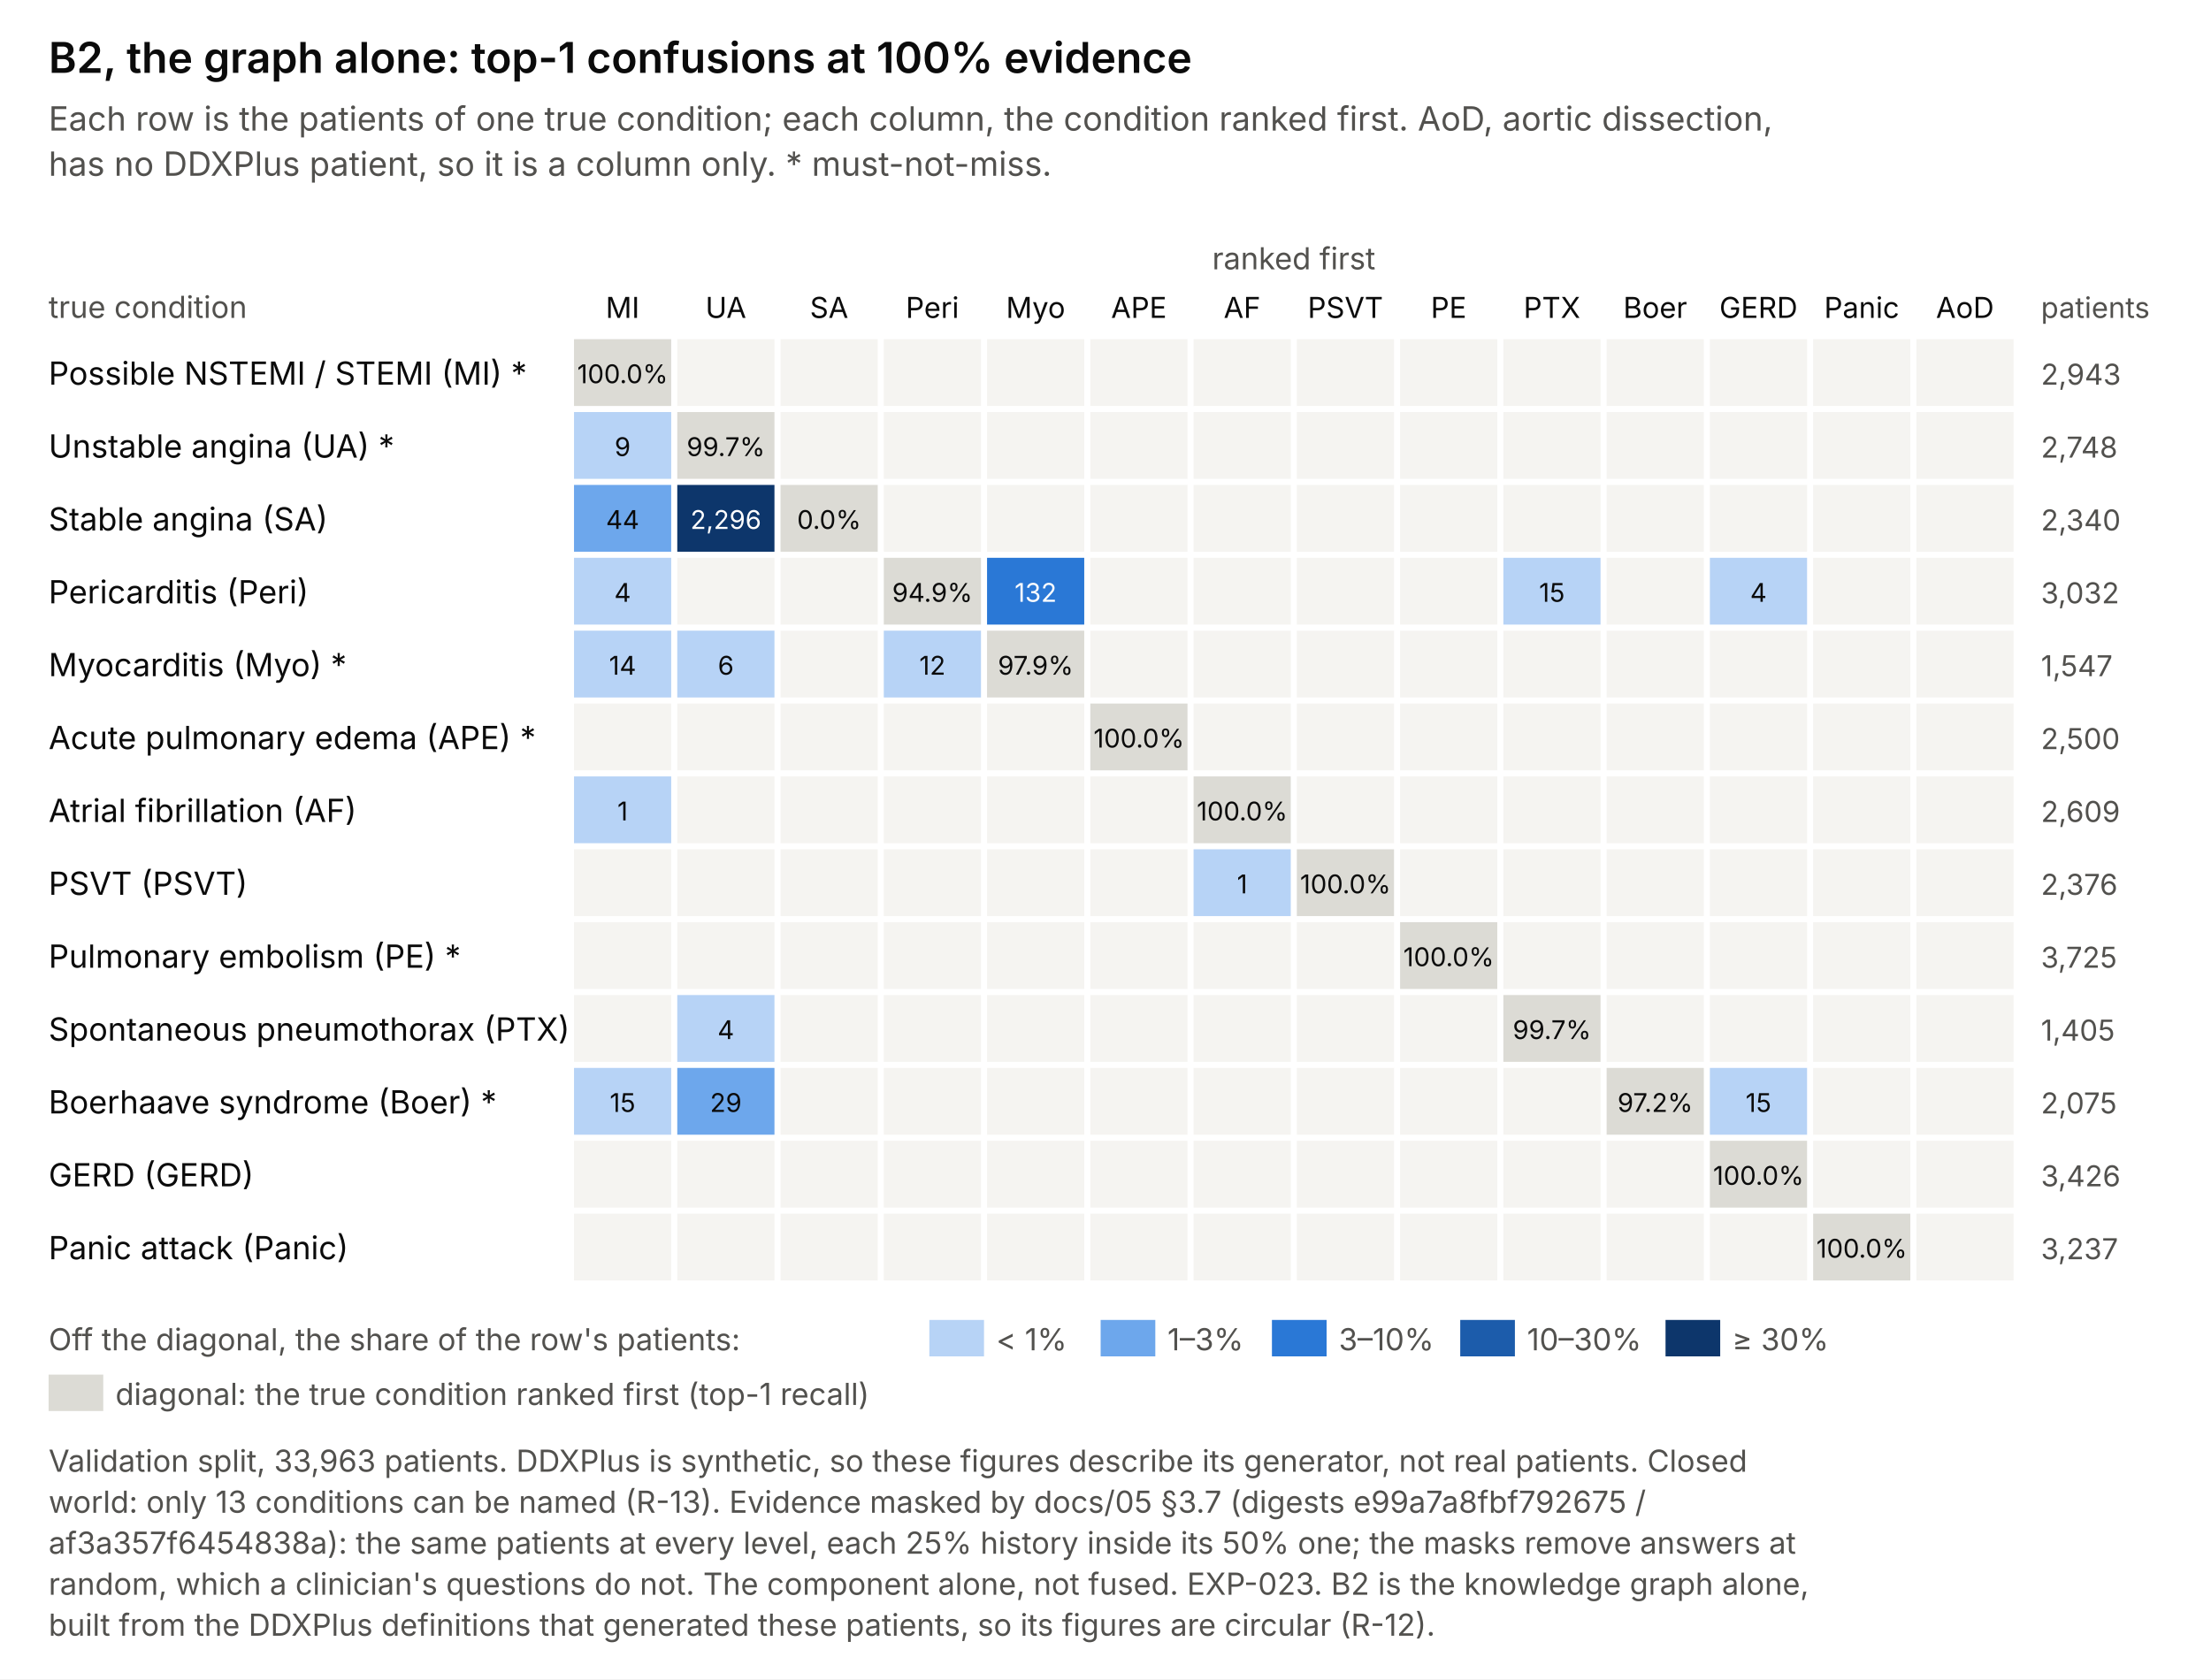
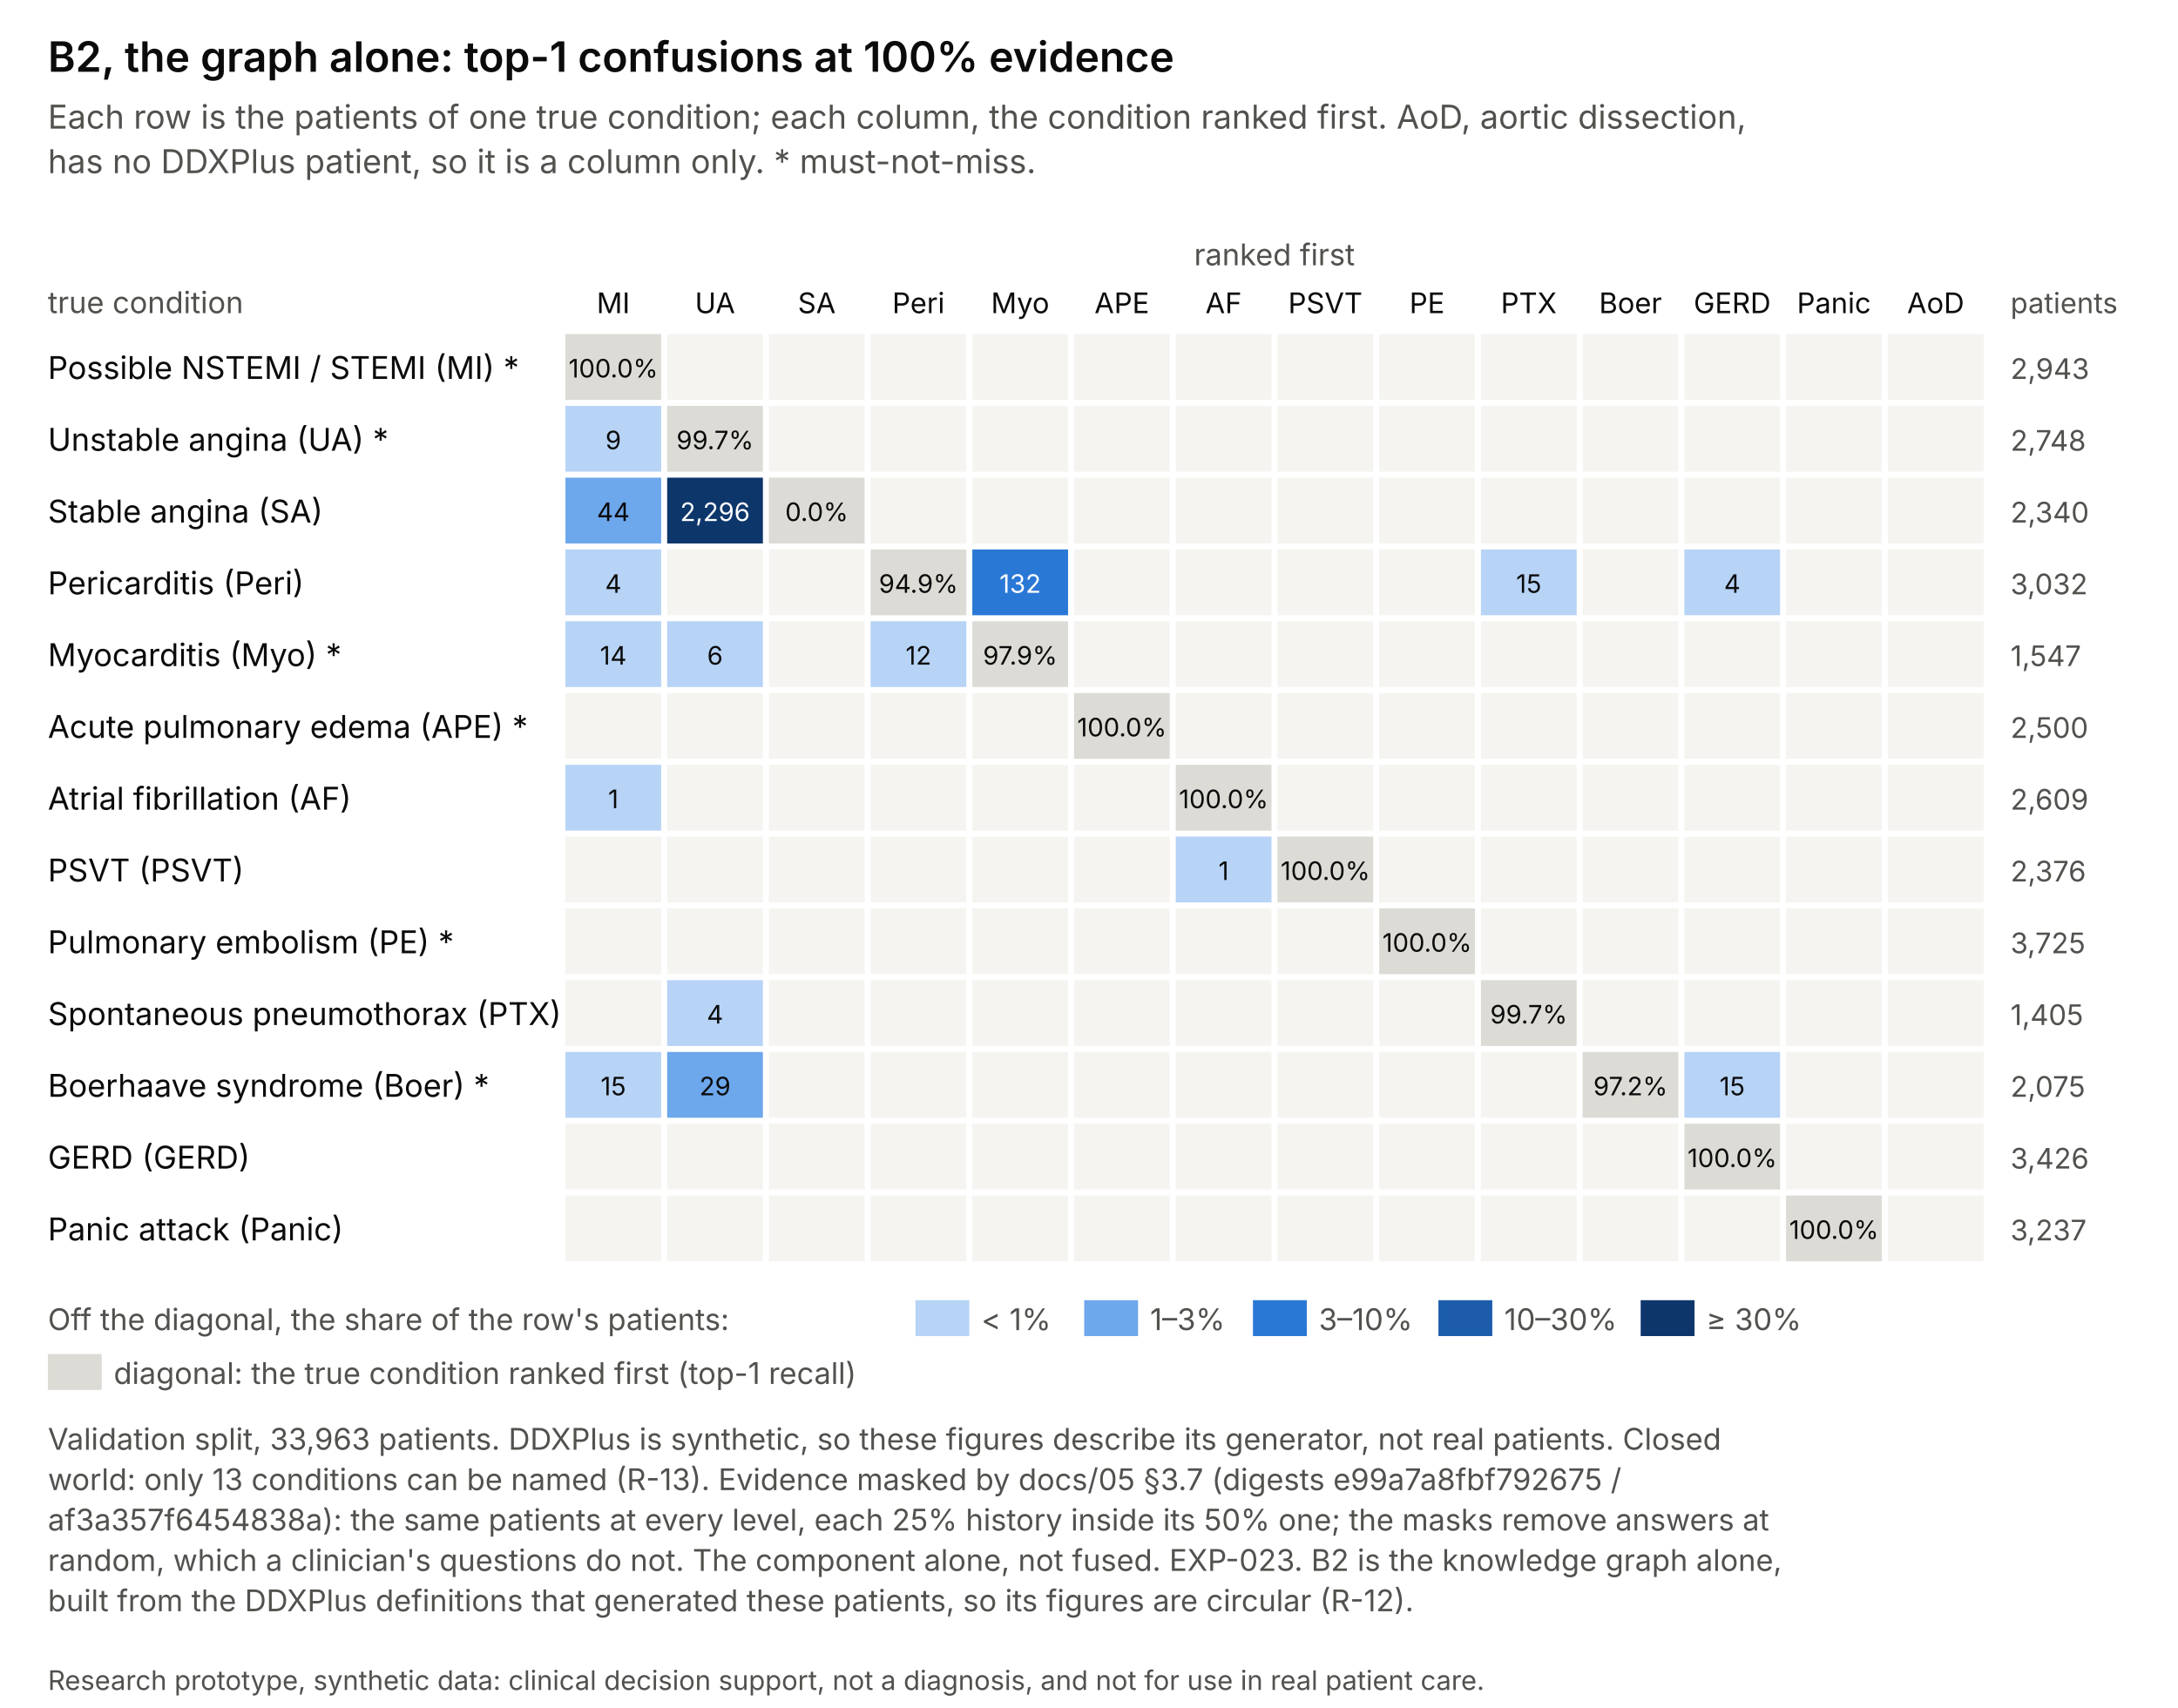
- <svg xmlns="http://www.w3.org/2000/svg" width="728" height="553" viewBox="0 0 728 553" role="img" aria-labelledby="t d" font-family="system-ui, -apple-system, 'Segoe UI', sans-serif">
+ <svg xmlns="http://www.w3.org/2000/svg" width="728" height="571" viewBox="0 0 728 571" role="img" aria-labelledby="t d" font-family="system-ui, -apple-system, 'Segoe UI', sans-serif">
  <rect width="100%" height="100%" fill="#ffffff" />
  <text x="16" y="24" font-size="14" fill="#0b0b0b" font-weight="600">B2, the graph alone: top-1 confusions at 100% evidence</text>
  <text x="16" y="43" font-size="11" fill="#52514e">Each row is the patients of one true condition; each column, the condition ranked first. AoD, aortic dissection,</text>
  <text x="16" y="57.9" font-size="11" fill="#52514e">has no DDXPlus patient, so it is a column only. * must-not-miss.</text>
  <text x="426" y="88.7" font-size="10" fill="#52514e" text-anchor="middle">ranked first</text>
  <text x="205" y="104.7" font-size="9.5" fill="#0b0b0b" text-anchor="middle">MI</text>
  <text x="239" y="104.7" font-size="9.5" fill="#0b0b0b" text-anchor="middle">UA</text>
  <text x="273" y="104.7" font-size="9.5" fill="#0b0b0b" text-anchor="middle">SA</text>
  <text x="307" y="104.7" font-size="9.5" fill="#0b0b0b" text-anchor="middle">Peri</text>
  <text x="341" y="104.7" font-size="9.5" fill="#0b0b0b" text-anchor="middle">Myo</text>
  <text x="375" y="104.7" font-size="9.5" fill="#0b0b0b" text-anchor="middle">APE</text>
  <text x="409" y="104.7" font-size="9.5" fill="#0b0b0b" text-anchor="middle">AF</text>
  <text x="443" y="104.7" font-size="9.5" fill="#0b0b0b" text-anchor="middle">PSVT</text>
  <text x="477" y="104.7" font-size="9.5" fill="#0b0b0b" text-anchor="middle">PE</text>
  <text x="511" y="104.7" font-size="9.5" fill="#0b0b0b" text-anchor="middle">PTX</text>
  <text x="545" y="104.7" font-size="9.5" fill="#0b0b0b" text-anchor="middle">Boer</text>
  <text x="579" y="104.7" font-size="9.5" fill="#0b0b0b" text-anchor="middle">GERD</text>
  <text x="613" y="104.7" font-size="9.5" fill="#0b0b0b" text-anchor="middle">Panic</text>
  <text x="647" y="104.7" font-size="9.5" fill="#0b0b0b" text-anchor="middle">AoD</text>
  <text x="672" y="104.7" font-size="9.5" fill="#52514e">patients</text>
  <text x="16" y="104.7" font-size="10" fill="#52514e">true condition</text>
  <text x="16" y="126.7" font-size="10.5" fill="#0b0b0b">Possible NSTEMI / STEMI (MI) *</text>
  <text x="672" y="126.7" font-size="9.5" fill="#52514e">2,943</text>
  <rect x="189" y="111.7" width="32" height="22" fill="#dcdbd5" class="cell" data-r="0" data-c="0" />
  <text x="205" y="126.2" font-size="8.5" fill="#0b0b0b" text-anchor="middle">100.0%</text>
  <rect x="223" y="111.7" width="32" height="22" fill="#f5f4f1" class="cell" data-r="0" data-c="1" />
  <rect x="257" y="111.7" width="32" height="22" fill="#f5f4f1" class="cell" data-r="0" data-c="2" />
  <rect x="291" y="111.7" width="32" height="22" fill="#f5f4f1" class="cell" data-r="0" data-c="3" />
  <rect x="325" y="111.7" width="32" height="22" fill="#f5f4f1" class="cell" data-r="0" data-c="4" />
  <rect x="359" y="111.7" width="32" height="22" fill="#f5f4f1" class="cell" data-r="0" data-c="5" />
  <rect x="393" y="111.7" width="32" height="22" fill="#f5f4f1" class="cell" data-r="0" data-c="6" />
  <rect x="427" y="111.7" width="32" height="22" fill="#f5f4f1" class="cell" data-r="0" data-c="7" />
  <rect x="461" y="111.7" width="32" height="22" fill="#f5f4f1" class="cell" data-r="0" data-c="8" />
  <rect x="495" y="111.7" width="32" height="22" fill="#f5f4f1" class="cell" data-r="0" data-c="9" />
  <rect x="529" y="111.7" width="32" height="22" fill="#f5f4f1" class="cell" data-r="0" data-c="10" />
  <rect x="563" y="111.7" width="32" height="22" fill="#f5f4f1" class="cell" data-r="0" data-c="11" />
  <rect x="597" y="111.7" width="32" height="22" fill="#f5f4f1" class="cell" data-r="0" data-c="12" />
  <rect x="631" y="111.7" width="32" height="22" fill="#f5f4f1" class="cell" data-r="0" data-c="13" />
  <text x="16" y="150.7" font-size="10.5" fill="#0b0b0b">Unstable angina (UA) *</text>
  <text x="672" y="150.7" font-size="9.5" fill="#52514e">2,748</text>
  <rect x="189" y="135.7" width="32" height="22" fill="#b7d3f6" class="cell" data-r="1" data-c="0" />
  <text x="205" y="150.2" font-size="8.5" fill="#0b0b0b" text-anchor="middle">9</text>
  <rect x="223" y="135.7" width="32" height="22" fill="#dcdbd5" class="cell" data-r="1" data-c="1" />
  <text x="239" y="150.2" font-size="8.5" fill="#0b0b0b" text-anchor="middle">99.7%</text>
  <rect x="257" y="135.7" width="32" height="22" fill="#f5f4f1" class="cell" data-r="1" data-c="2" />
  <rect x="291" y="135.7" width="32" height="22" fill="#f5f4f1" class="cell" data-r="1" data-c="3" />
  <rect x="325" y="135.7" width="32" height="22" fill="#f5f4f1" class="cell" data-r="1" data-c="4" />
  <rect x="359" y="135.7" width="32" height="22" fill="#f5f4f1" class="cell" data-r="1" data-c="5" />
  <rect x="393" y="135.7" width="32" height="22" fill="#f5f4f1" class="cell" data-r="1" data-c="6" />
  <rect x="427" y="135.7" width="32" height="22" fill="#f5f4f1" class="cell" data-r="1" data-c="7" />
  <rect x="461" y="135.7" width="32" height="22" fill="#f5f4f1" class="cell" data-r="1" data-c="8" />
  <rect x="495" y="135.7" width="32" height="22" fill="#f5f4f1" class="cell" data-r="1" data-c="9" />
  <rect x="529" y="135.7" width="32" height="22" fill="#f5f4f1" class="cell" data-r="1" data-c="10" />
  <rect x="563" y="135.7" width="32" height="22" fill="#f5f4f1" class="cell" data-r="1" data-c="11" />
  <rect x="597" y="135.7" width="32" height="22" fill="#f5f4f1" class="cell" data-r="1" data-c="12" />
  <rect x="631" y="135.7" width="32" height="22" fill="#f5f4f1" class="cell" data-r="1" data-c="13" />
  <text x="16" y="174.7" font-size="10.5" fill="#0b0b0b">Stable angina (SA)</text>
  <text x="672" y="174.7" font-size="9.5" fill="#52514e">2,340</text>
  <rect x="189" y="159.7" width="32" height="22" fill="#6da7ec" class="cell" data-r="2" data-c="0" />
  <text x="205" y="174.2" font-size="8.5" fill="#0b0b0b" text-anchor="middle">44</text>
  <rect x="223" y="159.7" width="32" height="22" fill="#0d366b" class="cell" data-r="2" data-c="1" />
  <text x="239" y="174.2" font-size="8.5" fill="#ffffff" text-anchor="middle">2,296</text>
  <rect x="257" y="159.7" width="32" height="22" fill="#dcdbd5" class="cell" data-r="2" data-c="2" />
  <text x="273" y="174.2" font-size="8.5" fill="#0b0b0b" text-anchor="middle">0.0%</text>
  <rect x="291" y="159.7" width="32" height="22" fill="#f5f4f1" class="cell" data-r="2" data-c="3" />
  <rect x="325" y="159.7" width="32" height="22" fill="#f5f4f1" class="cell" data-r="2" data-c="4" />
  <rect x="359" y="159.7" width="32" height="22" fill="#f5f4f1" class="cell" data-r="2" data-c="5" />
  <rect x="393" y="159.7" width="32" height="22" fill="#f5f4f1" class="cell" data-r="2" data-c="6" />
  <rect x="427" y="159.7" width="32" height="22" fill="#f5f4f1" class="cell" data-r="2" data-c="7" />
  <rect x="461" y="159.7" width="32" height="22" fill="#f5f4f1" class="cell" data-r="2" data-c="8" />
  <rect x="495" y="159.7" width="32" height="22" fill="#f5f4f1" class="cell" data-r="2" data-c="9" />
  <rect x="529" y="159.7" width="32" height="22" fill="#f5f4f1" class="cell" data-r="2" data-c="10" />
  <rect x="563" y="159.7" width="32" height="22" fill="#f5f4f1" class="cell" data-r="2" data-c="11" />
  <rect x="597" y="159.7" width="32" height="22" fill="#f5f4f1" class="cell" data-r="2" data-c="12" />
  <rect x="631" y="159.7" width="32" height="22" fill="#f5f4f1" class="cell" data-r="2" data-c="13" />
  <text x="16" y="198.7" font-size="10.5" fill="#0b0b0b">Pericarditis (Peri)</text>
  <text x="672" y="198.7" font-size="9.5" fill="#52514e">3,032</text>
  <rect x="189" y="183.7" width="32" height="22" fill="#b7d3f6" class="cell" data-r="3" data-c="0" />
  <text x="205" y="198.2" font-size="8.5" fill="#0b0b0b" text-anchor="middle">4</text>
  <rect x="223" y="183.7" width="32" height="22" fill="#f5f4f1" class="cell" data-r="3" data-c="1" />
  <rect x="257" y="183.7" width="32" height="22" fill="#f5f4f1" class="cell" data-r="3" data-c="2" />
  <rect x="291" y="183.7" width="32" height="22" fill="#dcdbd5" class="cell" data-r="3" data-c="3" />
  <text x="307" y="198.2" font-size="8.5" fill="#0b0b0b" text-anchor="middle">94.9%</text>
  <rect x="325" y="183.7" width="32" height="22" fill="#2a78d6" class="cell" data-r="3" data-c="4" />
  <text x="341" y="198.2" font-size="8.5" fill="#ffffff" text-anchor="middle">132</text>
  <rect x="359" y="183.7" width="32" height="22" fill="#f5f4f1" class="cell" data-r="3" data-c="5" />
  <rect x="393" y="183.7" width="32" height="22" fill="#f5f4f1" class="cell" data-r="3" data-c="6" />
  <rect x="427" y="183.7" width="32" height="22" fill="#f5f4f1" class="cell" data-r="3" data-c="7" />
  <rect x="461" y="183.7" width="32" height="22" fill="#f5f4f1" class="cell" data-r="3" data-c="8" />
  <rect x="495" y="183.7" width="32" height="22" fill="#b7d3f6" class="cell" data-r="3" data-c="9" />
  <text x="511" y="198.2" font-size="8.5" fill="#0b0b0b" text-anchor="middle">15</text>
  <rect x="529" y="183.7" width="32" height="22" fill="#f5f4f1" class="cell" data-r="3" data-c="10" />
  <rect x="563" y="183.7" width="32" height="22" fill="#b7d3f6" class="cell" data-r="3" data-c="11" />
  <text x="579" y="198.2" font-size="8.5" fill="#0b0b0b" text-anchor="middle">4</text>
  <rect x="597" y="183.7" width="32" height="22" fill="#f5f4f1" class="cell" data-r="3" data-c="12" />
  <rect x="631" y="183.7" width="32" height="22" fill="#f5f4f1" class="cell" data-r="3" data-c="13" />
  <text x="16" y="222.7" font-size="10.5" fill="#0b0b0b">Myocarditis (Myo) *</text>
  <text x="672" y="222.7" font-size="9.5" fill="#52514e">1,547</text>
  <rect x="189" y="207.7" width="32" height="22" fill="#b7d3f6" class="cell" data-r="4" data-c="0" />
  <text x="205" y="222.2" font-size="8.5" fill="#0b0b0b" text-anchor="middle">14</text>
  <rect x="223" y="207.7" width="32" height="22" fill="#b7d3f6" class="cell" data-r="4" data-c="1" />
  <text x="239" y="222.2" font-size="8.5" fill="#0b0b0b" text-anchor="middle">6</text>
  <rect x="257" y="207.7" width="32" height="22" fill="#f5f4f1" class="cell" data-r="4" data-c="2" />
  <rect x="291" y="207.7" width="32" height="22" fill="#b7d3f6" class="cell" data-r="4" data-c="3" />
  <text x="307" y="222.2" font-size="8.5" fill="#0b0b0b" text-anchor="middle">12</text>
  <rect x="325" y="207.7" width="32" height="22" fill="#dcdbd5" class="cell" data-r="4" data-c="4" />
  <text x="341" y="222.2" font-size="8.5" fill="#0b0b0b" text-anchor="middle">97.9%</text>
  <rect x="359" y="207.7" width="32" height="22" fill="#f5f4f1" class="cell" data-r="4" data-c="5" />
  <rect x="393" y="207.7" width="32" height="22" fill="#f5f4f1" class="cell" data-r="4" data-c="6" />
  <rect x="427" y="207.7" width="32" height="22" fill="#f5f4f1" class="cell" data-r="4" data-c="7" />
  <rect x="461" y="207.7" width="32" height="22" fill="#f5f4f1" class="cell" data-r="4" data-c="8" />
  <rect x="495" y="207.7" width="32" height="22" fill="#f5f4f1" class="cell" data-r="4" data-c="9" />
  <rect x="529" y="207.7" width="32" height="22" fill="#f5f4f1" class="cell" data-r="4" data-c="10" />
  <rect x="563" y="207.7" width="32" height="22" fill="#f5f4f1" class="cell" data-r="4" data-c="11" />
  <rect x="597" y="207.7" width="32" height="22" fill="#f5f4f1" class="cell" data-r="4" data-c="12" />
  <rect x="631" y="207.7" width="32" height="22" fill="#f5f4f1" class="cell" data-r="4" data-c="13" />
  <text x="16" y="246.7" font-size="10.5" fill="#0b0b0b">Acute pulmonary edema (APE) *</text>
  <text x="672" y="246.7" font-size="9.5" fill="#52514e">2,500</text>
  <rect x="189" y="231.7" width="32" height="22" fill="#f5f4f1" class="cell" data-r="5" data-c="0" />
  <rect x="223" y="231.7" width="32" height="22" fill="#f5f4f1" class="cell" data-r="5" data-c="1" />
  <rect x="257" y="231.7" width="32" height="22" fill="#f5f4f1" class="cell" data-r="5" data-c="2" />
  <rect x="291" y="231.7" width="32" height="22" fill="#f5f4f1" class="cell" data-r="5" data-c="3" />
  <rect x="325" y="231.7" width="32" height="22" fill="#f5f4f1" class="cell" data-r="5" data-c="4" />
  <rect x="359" y="231.7" width="32" height="22" fill="#dcdbd5" class="cell" data-r="5" data-c="5" />
  <text x="375" y="246.2" font-size="8.5" fill="#0b0b0b" text-anchor="middle">100.0%</text>
  <rect x="393" y="231.7" width="32" height="22" fill="#f5f4f1" class="cell" data-r="5" data-c="6" />
  <rect x="427" y="231.7" width="32" height="22" fill="#f5f4f1" class="cell" data-r="5" data-c="7" />
  <rect x="461" y="231.7" width="32" height="22" fill="#f5f4f1" class="cell" data-r="5" data-c="8" />
  <rect x="495" y="231.7" width="32" height="22" fill="#f5f4f1" class="cell" data-r="5" data-c="9" />
  <rect x="529" y="231.7" width="32" height="22" fill="#f5f4f1" class="cell" data-r="5" data-c="10" />
  <rect x="563" y="231.7" width="32" height="22" fill="#f5f4f1" class="cell" data-r="5" data-c="11" />
  <rect x="597" y="231.7" width="32" height="22" fill="#f5f4f1" class="cell" data-r="5" data-c="12" />
  <rect x="631" y="231.7" width="32" height="22" fill="#f5f4f1" class="cell" data-r="5" data-c="13" />
  <text x="16" y="270.7" font-size="10.5" fill="#0b0b0b">Atrial fibrillation (AF)</text>
  <text x="672" y="270.7" font-size="9.5" fill="#52514e">2,609</text>
  <rect x="189" y="255.7" width="32" height="22" fill="#b7d3f6" class="cell" data-r="6" data-c="0" />
  <text x="205" y="270.2" font-size="8.5" fill="#0b0b0b" text-anchor="middle">1</text>
  <rect x="223" y="255.7" width="32" height="22" fill="#f5f4f1" class="cell" data-r="6" data-c="1" />
  <rect x="257" y="255.7" width="32" height="22" fill="#f5f4f1" class="cell" data-r="6" data-c="2" />
  <rect x="291" y="255.7" width="32" height="22" fill="#f5f4f1" class="cell" data-r="6" data-c="3" />
  <rect x="325" y="255.7" width="32" height="22" fill="#f5f4f1" class="cell" data-r="6" data-c="4" />
  <rect x="359" y="255.7" width="32" height="22" fill="#f5f4f1" class="cell" data-r="6" data-c="5" />
  <rect x="393" y="255.7" width="32" height="22" fill="#dcdbd5" class="cell" data-r="6" data-c="6" />
  <text x="409" y="270.2" font-size="8.5" fill="#0b0b0b" text-anchor="middle">100.0%</text>
  <rect x="427" y="255.7" width="32" height="22" fill="#f5f4f1" class="cell" data-r="6" data-c="7" />
  <rect x="461" y="255.7" width="32" height="22" fill="#f5f4f1" class="cell" data-r="6" data-c="8" />
  <rect x="495" y="255.7" width="32" height="22" fill="#f5f4f1" class="cell" data-r="6" data-c="9" />
  <rect x="529" y="255.7" width="32" height="22" fill="#f5f4f1" class="cell" data-r="6" data-c="10" />
  <rect x="563" y="255.7" width="32" height="22" fill="#f5f4f1" class="cell" data-r="6" data-c="11" />
  <rect x="597" y="255.7" width="32" height="22" fill="#f5f4f1" class="cell" data-r="6" data-c="12" />
  <rect x="631" y="255.7" width="32" height="22" fill="#f5f4f1" class="cell" data-r="6" data-c="13" />
  <text x="16" y="294.7" font-size="10.5" fill="#0b0b0b">PSVT (PSVT)</text>
  <text x="672" y="294.7" font-size="9.5" fill="#52514e">2,376</text>
  <rect x="189" y="279.7" width="32" height="22" fill="#f5f4f1" class="cell" data-r="7" data-c="0" />
  <rect x="223" y="279.7" width="32" height="22" fill="#f5f4f1" class="cell" data-r="7" data-c="1" />
  <rect x="257" y="279.7" width="32" height="22" fill="#f5f4f1" class="cell" data-r="7" data-c="2" />
  <rect x="291" y="279.7" width="32" height="22" fill="#f5f4f1" class="cell" data-r="7" data-c="3" />
  <rect x="325" y="279.7" width="32" height="22" fill="#f5f4f1" class="cell" data-r="7" data-c="4" />
  <rect x="359" y="279.7" width="32" height="22" fill="#f5f4f1" class="cell" data-r="7" data-c="5" />
  <rect x="393" y="279.7" width="32" height="22" fill="#b7d3f6" class="cell" data-r="7" data-c="6" />
  <text x="409" y="294.2" font-size="8.5" fill="#0b0b0b" text-anchor="middle">1</text>
  <rect x="427" y="279.7" width="32" height="22" fill="#dcdbd5" class="cell" data-r="7" data-c="7" />
  <text x="443" y="294.2" font-size="8.5" fill="#0b0b0b" text-anchor="middle">100.0%</text>
  <rect x="461" y="279.7" width="32" height="22" fill="#f5f4f1" class="cell" data-r="7" data-c="8" />
  <rect x="495" y="279.7" width="32" height="22" fill="#f5f4f1" class="cell" data-r="7" data-c="9" />
  <rect x="529" y="279.7" width="32" height="22" fill="#f5f4f1" class="cell" data-r="7" data-c="10" />
  <rect x="563" y="279.7" width="32" height="22" fill="#f5f4f1" class="cell" data-r="7" data-c="11" />
  <rect x="597" y="279.7" width="32" height="22" fill="#f5f4f1" class="cell" data-r="7" data-c="12" />
  <rect x="631" y="279.7" width="32" height="22" fill="#f5f4f1" class="cell" data-r="7" data-c="13" />
  <text x="16" y="318.7" font-size="10.5" fill="#0b0b0b">Pulmonary embolism (PE) *</text>
  <text x="672" y="318.7" font-size="9.5" fill="#52514e">3,725</text>
  <rect x="189" y="303.7" width="32" height="22" fill="#f5f4f1" class="cell" data-r="8" data-c="0" />
  <rect x="223" y="303.7" width="32" height="22" fill="#f5f4f1" class="cell" data-r="8" data-c="1" />
  <rect x="257" y="303.7" width="32" height="22" fill="#f5f4f1" class="cell" data-r="8" data-c="2" />
  <rect x="291" y="303.7" width="32" height="22" fill="#f5f4f1" class="cell" data-r="8" data-c="3" />
  <rect x="325" y="303.7" width="32" height="22" fill="#f5f4f1" class="cell" data-r="8" data-c="4" />
  <rect x="359" y="303.7" width="32" height="22" fill="#f5f4f1" class="cell" data-r="8" data-c="5" />
  <rect x="393" y="303.7" width="32" height="22" fill="#f5f4f1" class="cell" data-r="8" data-c="6" />
  <rect x="427" y="303.7" width="32" height="22" fill="#f5f4f1" class="cell" data-r="8" data-c="7" />
  <rect x="461" y="303.7" width="32" height="22" fill="#dcdbd5" class="cell" data-r="8" data-c="8" />
  <text x="477" y="318.2" font-size="8.5" fill="#0b0b0b" text-anchor="middle">100.0%</text>
  <rect x="495" y="303.7" width="32" height="22" fill="#f5f4f1" class="cell" data-r="8" data-c="9" />
  <rect x="529" y="303.7" width="32" height="22" fill="#f5f4f1" class="cell" data-r="8" data-c="10" />
  <rect x="563" y="303.7" width="32" height="22" fill="#f5f4f1" class="cell" data-r="8" data-c="11" />
  <rect x="597" y="303.7" width="32" height="22" fill="#f5f4f1" class="cell" data-r="8" data-c="12" />
  <rect x="631" y="303.7" width="32" height="22" fill="#f5f4f1" class="cell" data-r="8" data-c="13" />
  <text x="16" y="342.7" font-size="10.5" fill="#0b0b0b">Spontaneous pneumothorax (PTX) *</text>
  <text x="672" y="342.7" font-size="9.5" fill="#52514e">1,405</text>
  <rect x="189" y="327.7" width="32" height="22" fill="#f5f4f1" class="cell" data-r="9" data-c="0" />
  <rect x="223" y="327.7" width="32" height="22" fill="#b7d3f6" class="cell" data-r="9" data-c="1" />
  <text x="239" y="342.2" font-size="8.5" fill="#0b0b0b" text-anchor="middle">4</text>
  <rect x="257" y="327.7" width="32" height="22" fill="#f5f4f1" class="cell" data-r="9" data-c="2" />
  <rect x="291" y="327.7" width="32" height="22" fill="#f5f4f1" class="cell" data-r="9" data-c="3" />
  <rect x="325" y="327.7" width="32" height="22" fill="#f5f4f1" class="cell" data-r="9" data-c="4" />
  <rect x="359" y="327.7" width="32" height="22" fill="#f5f4f1" class="cell" data-r="9" data-c="5" />
  <rect x="393" y="327.7" width="32" height="22" fill="#f5f4f1" class="cell" data-r="9" data-c="6" />
  <rect x="427" y="327.7" width="32" height="22" fill="#f5f4f1" class="cell" data-r="9" data-c="7" />
  <rect x="461" y="327.7" width="32" height="22" fill="#f5f4f1" class="cell" data-r="9" data-c="8" />
  <rect x="495" y="327.7" width="32" height="22" fill="#dcdbd5" class="cell" data-r="9" data-c="9" />
  <text x="511" y="342.2" font-size="8.5" fill="#0b0b0b" text-anchor="middle">99.7%</text>
  <rect x="529" y="327.7" width="32" height="22" fill="#f5f4f1" class="cell" data-r="9" data-c="10" />
  <rect x="563" y="327.7" width="32" height="22" fill="#f5f4f1" class="cell" data-r="9" data-c="11" />
  <rect x="597" y="327.7" width="32" height="22" fill="#f5f4f1" class="cell" data-r="9" data-c="12" />
  <rect x="631" y="327.7" width="32" height="22" fill="#f5f4f1" class="cell" data-r="9" data-c="13" />
  <text x="16" y="366.7" font-size="10.5" fill="#0b0b0b">Boerhaave syndrome (Boer) *</text>
  <text x="672" y="366.7" font-size="9.5" fill="#52514e">2,075</text>
  <rect x="189" y="351.7" width="32" height="22" fill="#b7d3f6" class="cell" data-r="10" data-c="0" />
  <text x="205" y="366.2" font-size="8.5" fill="#0b0b0b" text-anchor="middle">15</text>
  <rect x="223" y="351.7" width="32" height="22" fill="#6da7ec" class="cell" data-r="10" data-c="1" />
  <text x="239" y="366.2" font-size="8.5" fill="#0b0b0b" text-anchor="middle">29</text>
  <rect x="257" y="351.7" width="32" height="22" fill="#f5f4f1" class="cell" data-r="10" data-c="2" />
  <rect x="291" y="351.7" width="32" height="22" fill="#f5f4f1" class="cell" data-r="10" data-c="3" />
  <rect x="325" y="351.7" width="32" height="22" fill="#f5f4f1" class="cell" data-r="10" data-c="4" />
  <rect x="359" y="351.7" width="32" height="22" fill="#f5f4f1" class="cell" data-r="10" data-c="5" />
  <rect x="393" y="351.7" width="32" height="22" fill="#f5f4f1" class="cell" data-r="10" data-c="6" />
  <rect x="427" y="351.7" width="32" height="22" fill="#f5f4f1" class="cell" data-r="10" data-c="7" />
  <rect x="461" y="351.7" width="32" height="22" fill="#f5f4f1" class="cell" data-r="10" data-c="8" />
  <rect x="495" y="351.7" width="32" height="22" fill="#f5f4f1" class="cell" data-r="10" data-c="9" />
  <rect x="529" y="351.7" width="32" height="22" fill="#dcdbd5" class="cell" data-r="10" data-c="10" />
  <text x="545" y="366.2" font-size="8.5" fill="#0b0b0b" text-anchor="middle">97.2%</text>
  <rect x="563" y="351.7" width="32" height="22" fill="#b7d3f6" class="cell" data-r="10" data-c="11" />
  <text x="579" y="366.2" font-size="8.5" fill="#0b0b0b" text-anchor="middle">15</text>
  <rect x="597" y="351.7" width="32" height="22" fill="#f5f4f1" class="cell" data-r="10" data-c="12" />
  <rect x="631" y="351.7" width="32" height="22" fill="#f5f4f1" class="cell" data-r="10" data-c="13" />
  <text x="16" y="390.7" font-size="10.5" fill="#0b0b0b">GERD (GERD)</text>
  <text x="672" y="390.7" font-size="9.5" fill="#52514e">3,426</text>
  <rect x="189" y="375.7" width="32" height="22" fill="#f5f4f1" class="cell" data-r="11" data-c="0" />
  <rect x="223" y="375.7" width="32" height="22" fill="#f5f4f1" class="cell" data-r="11" data-c="1" />
  <rect x="257" y="375.7" width="32" height="22" fill="#f5f4f1" class="cell" data-r="11" data-c="2" />
  <rect x="291" y="375.7" width="32" height="22" fill="#f5f4f1" class="cell" data-r="11" data-c="3" />
  <rect x="325" y="375.7" width="32" height="22" fill="#f5f4f1" class="cell" data-r="11" data-c="4" />
  <rect x="359" y="375.7" width="32" height="22" fill="#f5f4f1" class="cell" data-r="11" data-c="5" />
  <rect x="393" y="375.7" width="32" height="22" fill="#f5f4f1" class="cell" data-r="11" data-c="6" />
  <rect x="427" y="375.7" width="32" height="22" fill="#f5f4f1" class="cell" data-r="11" data-c="7" />
  <rect x="461" y="375.7" width="32" height="22" fill="#f5f4f1" class="cell" data-r="11" data-c="8" />
  <rect x="495" y="375.7" width="32" height="22" fill="#f5f4f1" class="cell" data-r="11" data-c="9" />
  <rect x="529" y="375.7" width="32" height="22" fill="#f5f4f1" class="cell" data-r="11" data-c="10" />
  <rect x="563" y="375.7" width="32" height="22" fill="#dcdbd5" class="cell" data-r="11" data-c="11" />
  <text x="579" y="390.2" font-size="8.5" fill="#0b0b0b" text-anchor="middle">100.0%</text>
  <rect x="597" y="375.7" width="32" height="22" fill="#f5f4f1" class="cell" data-r="11" data-c="12" />
  <rect x="631" y="375.7" width="32" height="22" fill="#f5f4f1" class="cell" data-r="11" data-c="13" />
  <text x="16" y="414.7" font-size="10.5" fill="#0b0b0b">Panic attack (Panic)</text>
  <text x="672" y="414.7" font-size="9.5" fill="#52514e">3,237</text>
  <rect x="189" y="399.7" width="32" height="22" fill="#f5f4f1" class="cell" data-r="12" data-c="0" />
  <rect x="223" y="399.7" width="32" height="22" fill="#f5f4f1" class="cell" data-r="12" data-c="1" />
  <rect x="257" y="399.7" width="32" height="22" fill="#f5f4f1" class="cell" data-r="12" data-c="2" />
  <rect x="291" y="399.7" width="32" height="22" fill="#f5f4f1" class="cell" data-r="12" data-c="3" />
  <rect x="325" y="399.7" width="32" height="22" fill="#f5f4f1" class="cell" data-r="12" data-c="4" />
  <rect x="359" y="399.7" width="32" height="22" fill="#f5f4f1" class="cell" data-r="12" data-c="5" />
  <rect x="393" y="399.7" width="32" height="22" fill="#f5f4f1" class="cell" data-r="12" data-c="6" />
  <rect x="427" y="399.7" width="32" height="22" fill="#f5f4f1" class="cell" data-r="12" data-c="7" />
  <rect x="461" y="399.7" width="32" height="22" fill="#f5f4f1" class="cell" data-r="12" data-c="8" />
  <rect x="495" y="399.7" width="32" height="22" fill="#f5f4f1" class="cell" data-r="12" data-c="9" />
  <rect x="529" y="399.7" width="32" height="22" fill="#f5f4f1" class="cell" data-r="12" data-c="10" />
  <rect x="563" y="399.7" width="32" height="22" fill="#f5f4f1" class="cell" data-r="12" data-c="11" />
  <rect x="597" y="399.7" width="32" height="22" fill="#dcdbd5" class="cell" data-r="12" data-c="12" />
  <text x="613" y="414.2" font-size="8.5" fill="#0b0b0b" text-anchor="middle">100.0%</text>
  <rect x="631" y="399.7" width="32" height="22" fill="#f5f4f1" class="cell" data-r="12" data-c="13" />
  <text x="16" y="444.7" font-size="10" fill="#52514e">Off the diagonal, the share of the row's patients:</text>
  <rect x="306" y="434.7" width="18" height="12" fill="#b7d3f6" />
  <text x="328" y="444.7" font-size="10" fill="#52514e">&lt; 1%</text>
  <rect x="362.4" y="434.7" width="18" height="12" fill="#6da7ec" />
  <text x="384.4" y="444.7" font-size="10" fill="#52514e">1–3%</text>
  <rect x="418.8" y="434.7" width="18" height="12" fill="#2a78d6" />
  <text x="440.8" y="444.7" font-size="10" fill="#52514e">3–10%</text>
  <rect x="480.8" y="434.7" width="18" height="12" fill="#1c5cab" />
  <text x="502.8" y="444.7" font-size="10" fill="#52514e">10–30%</text>
  <rect x="548.4" y="434.7" width="18" height="12" fill="#0d366b" />
  <text x="570.4" y="444.7" font-size="10" fill="#52514e">≥ 30%</text>
  <rect x="16" y="452.7" width="18" height="12" fill="#dcdbd5" />
  <text x="38" y="462.7" font-size="10" fill="#52514e">diagonal: the true condition ranked first (top-1 recall)</text>
  <text x="16" y="484.7" font-size="10" fill="#52514e">Validation split, 33,963 patients. DDXPlus is synthetic, so these figures describe its generator, not real patients. Closed</text>
  <text x="16" y="498.2" font-size="10" fill="#52514e">world: only 13 conditions can be named (R-13). Evidence masked by docs/05 §3.7 (digests e99a7a8fbf792675 /</text>
  <text x="16" y="511.7" font-size="10" fill="#52514e">af3a357f6454838a): the same patients at every level, each 25% history inside its 50% one; the masks remove answers at</text>
  <text x="16" y="525.2" font-size="10" fill="#52514e">random, which a clinician's questions do not. The component alone, not fused. EXP-023. B2 is the knowledge graph alone,</text>
  <text x="16" y="538.7" font-size="10" fill="#52514e">built from the DDXPlus definitions that generated these patients, so its figures are circular (R-12).</text>
+   <text x="16" y="565" font-size="9" fill="#52514e">Research prototype, synthetic data: clinical decision support, not a diagnosis, and not for use in real patient care.</text>
</svg>
